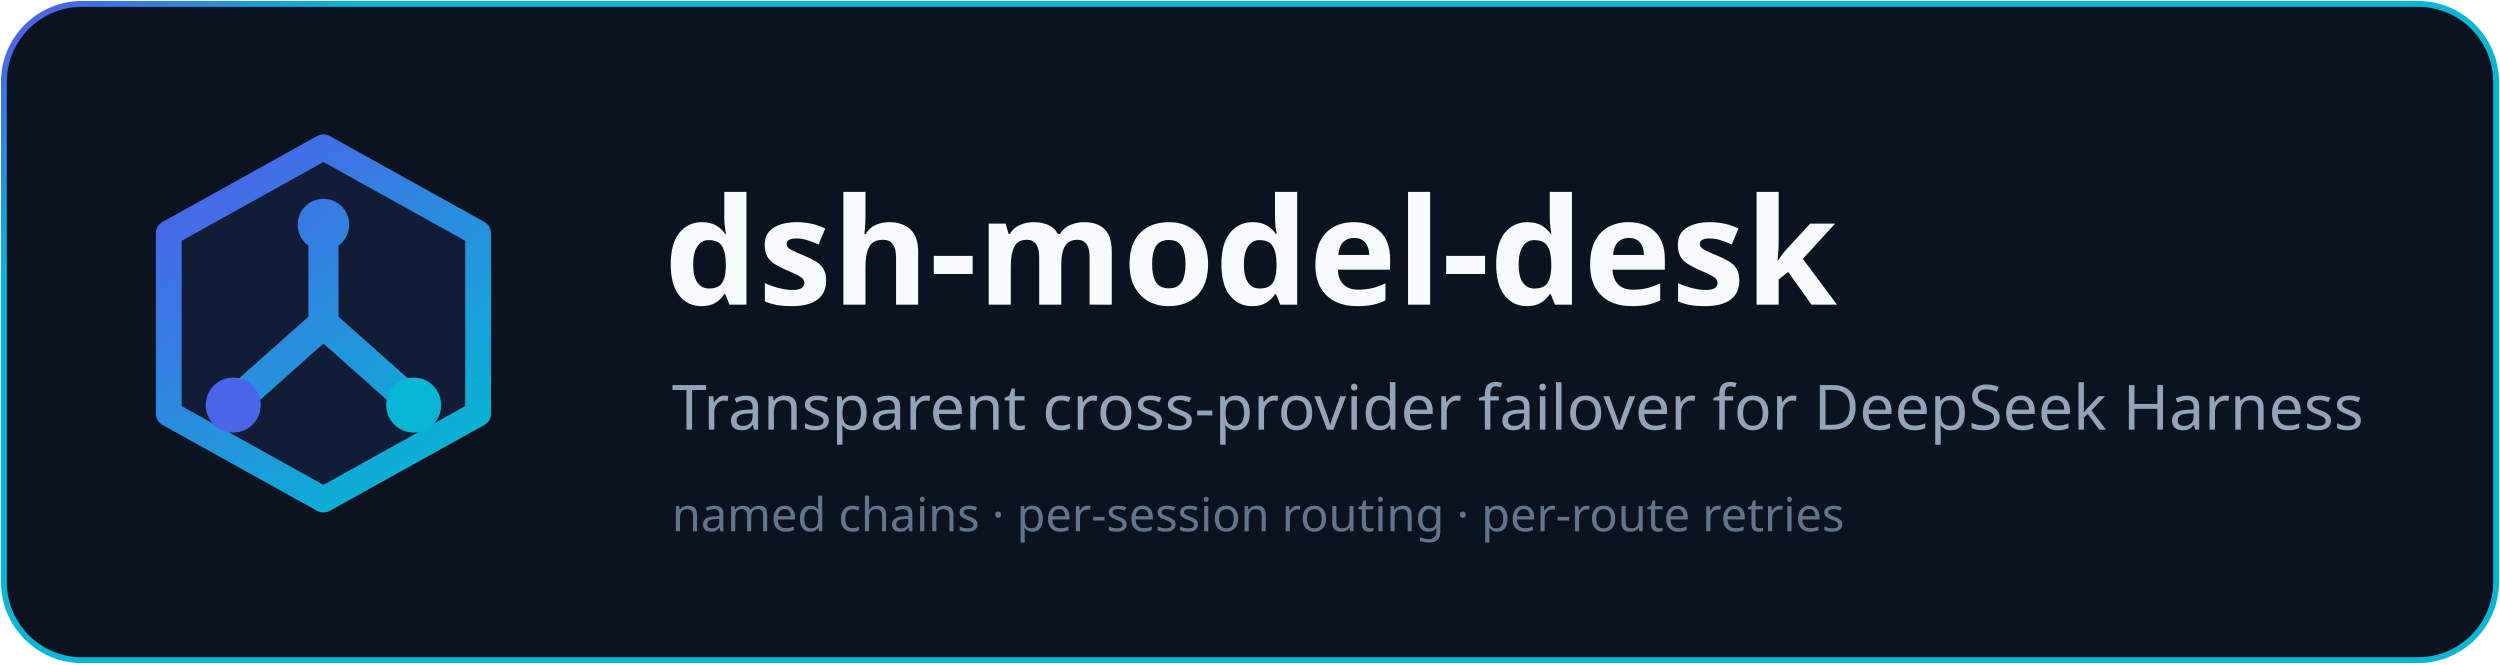
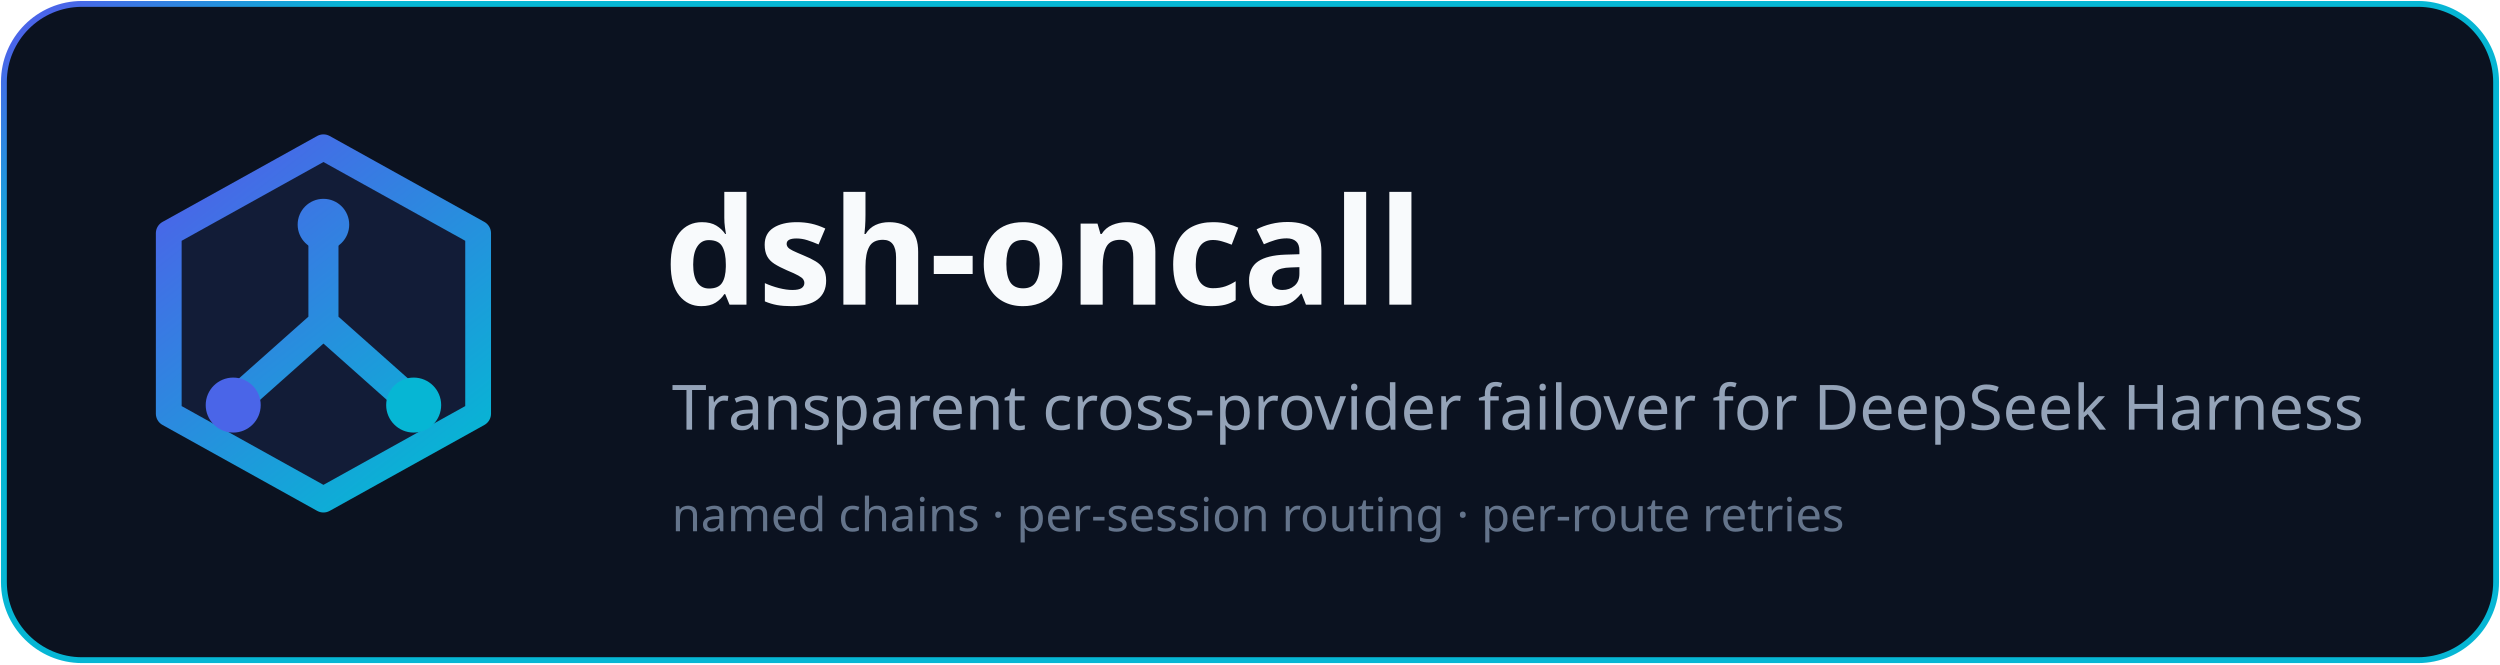
<svg xmlns="http://www.w3.org/2000/svg" width="640" height="170" viewBox="0 0 640 170" fill="none">
  <defs>
    <linearGradient id="routerAccent" x1="10" y1="6" x2="38" y2="42" gradientUnits="userSpaceOnUse">
      <stop stop-color="#4A65E8" />
      <stop offset="1" stop-color="#06B6D4" />
    </linearGradient>
  </defs>
  <rect x="1" y="1" width="638" height="168" rx="20" fill="#0B1220" stroke="url(#routerAccent)" stroke-width="1.5" />
  <g transform="translate(30,30) scale(2.2)">
    <path d="M24 3.5L42 13.5V34.5L24 44.5L6 34.5V13.5L24 3.5Z" stroke="url(#routerAccent)" stroke-width="3" stroke-linejoin="round" fill="rgba(74,101,232,0.12)" />
    <path d="M24 14V24M24 24L15 32M24 24L33 32" stroke="url(#routerAccent)" stroke-width="3.5" stroke-linecap="round" stroke-linejoin="round" />
    <circle cx="24" cy="12.5" r="3" fill="url(#routerAccent)" />
    <circle cx="13.5" cy="33.5" r="3.2" fill="#4A65E8" />
    <circle cx="34.5" cy="33.5" r="3.2" fill="#06B6D4" />
  </g>
-   <text x="170" y="78" font-family="Segoe UI, system-ui, -apple-system, sans-serif" font-size="38" font-weight="600" fill="#F8FAFC">dsh-model-desk</text>
+   <text x="170" y="78" font-family="Segoe UI, system-ui, -apple-system, sans-serif" font-size="38" font-weight="600" fill="#F8FAFC">dsh-oncall</text>
  <text x="172" y="110" font-family="Segoe UI, system-ui, -apple-system, sans-serif" font-size="16" fill="#94A3B8">Transparent cross-provider failover for DeepSeek Harness</text>
  <text x="172" y="136" font-family="Segoe UI, system-ui, -apple-system, sans-serif" font-size="12" fill="#64748B">named chains · per-session routing · per-route retries</text>
</svg>
